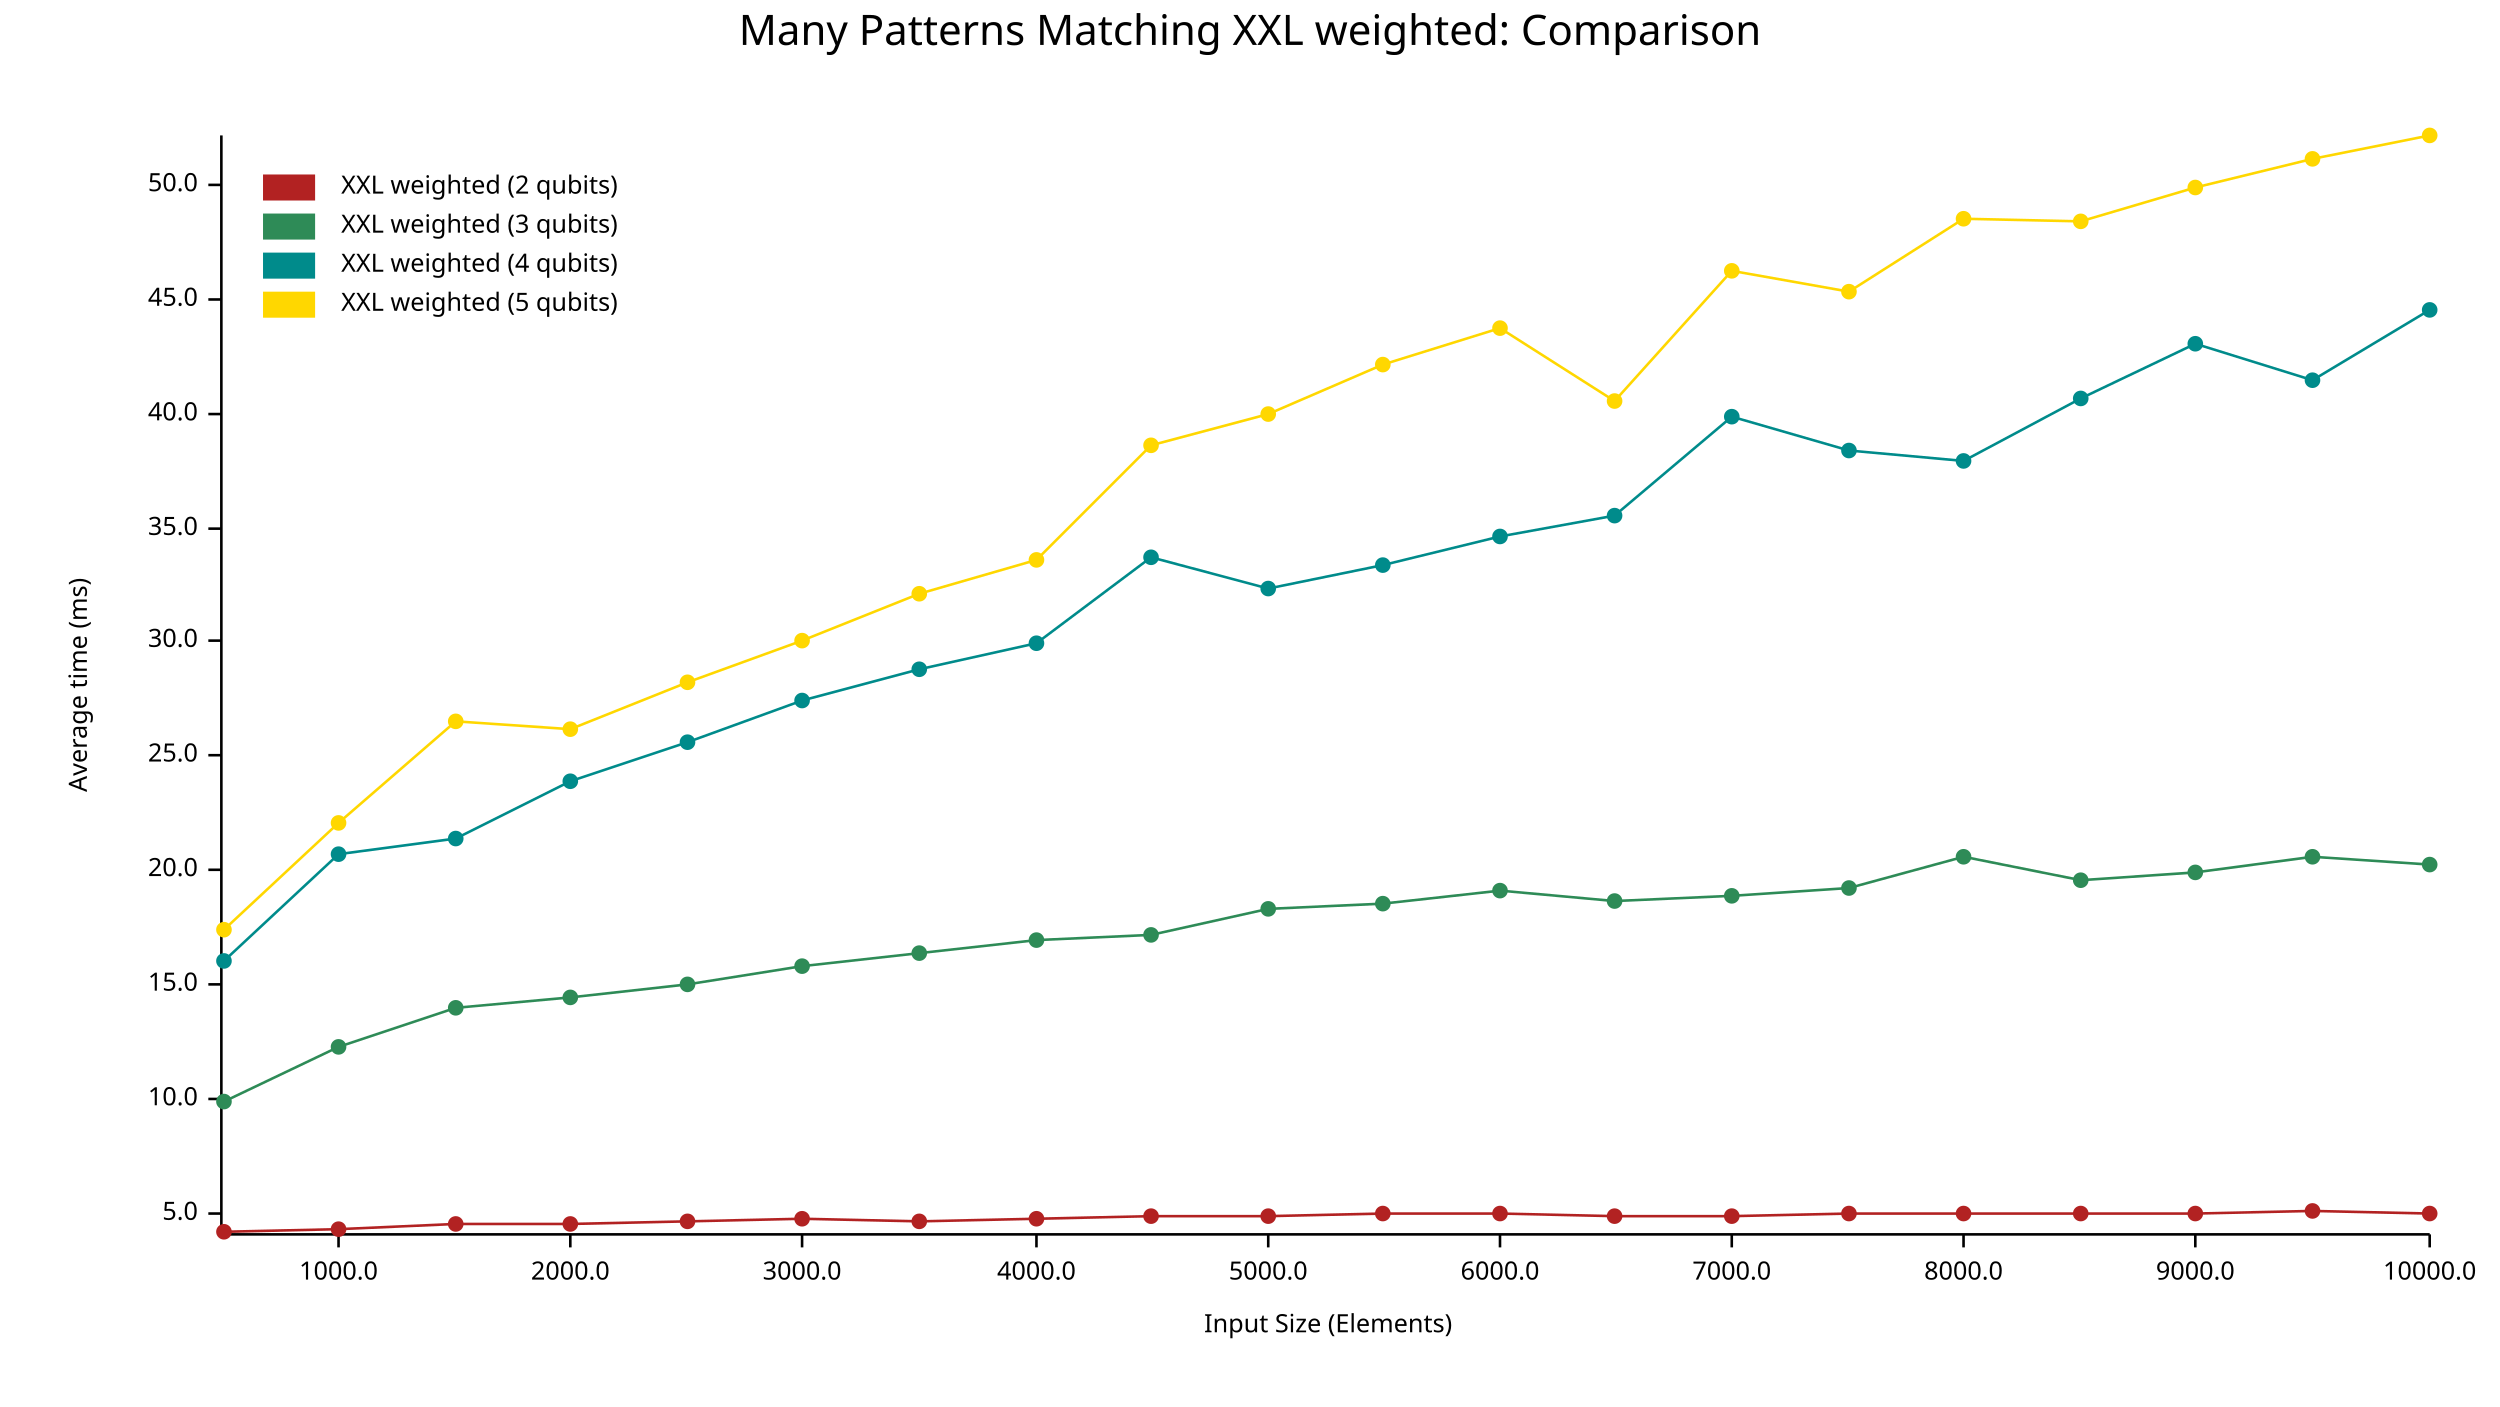
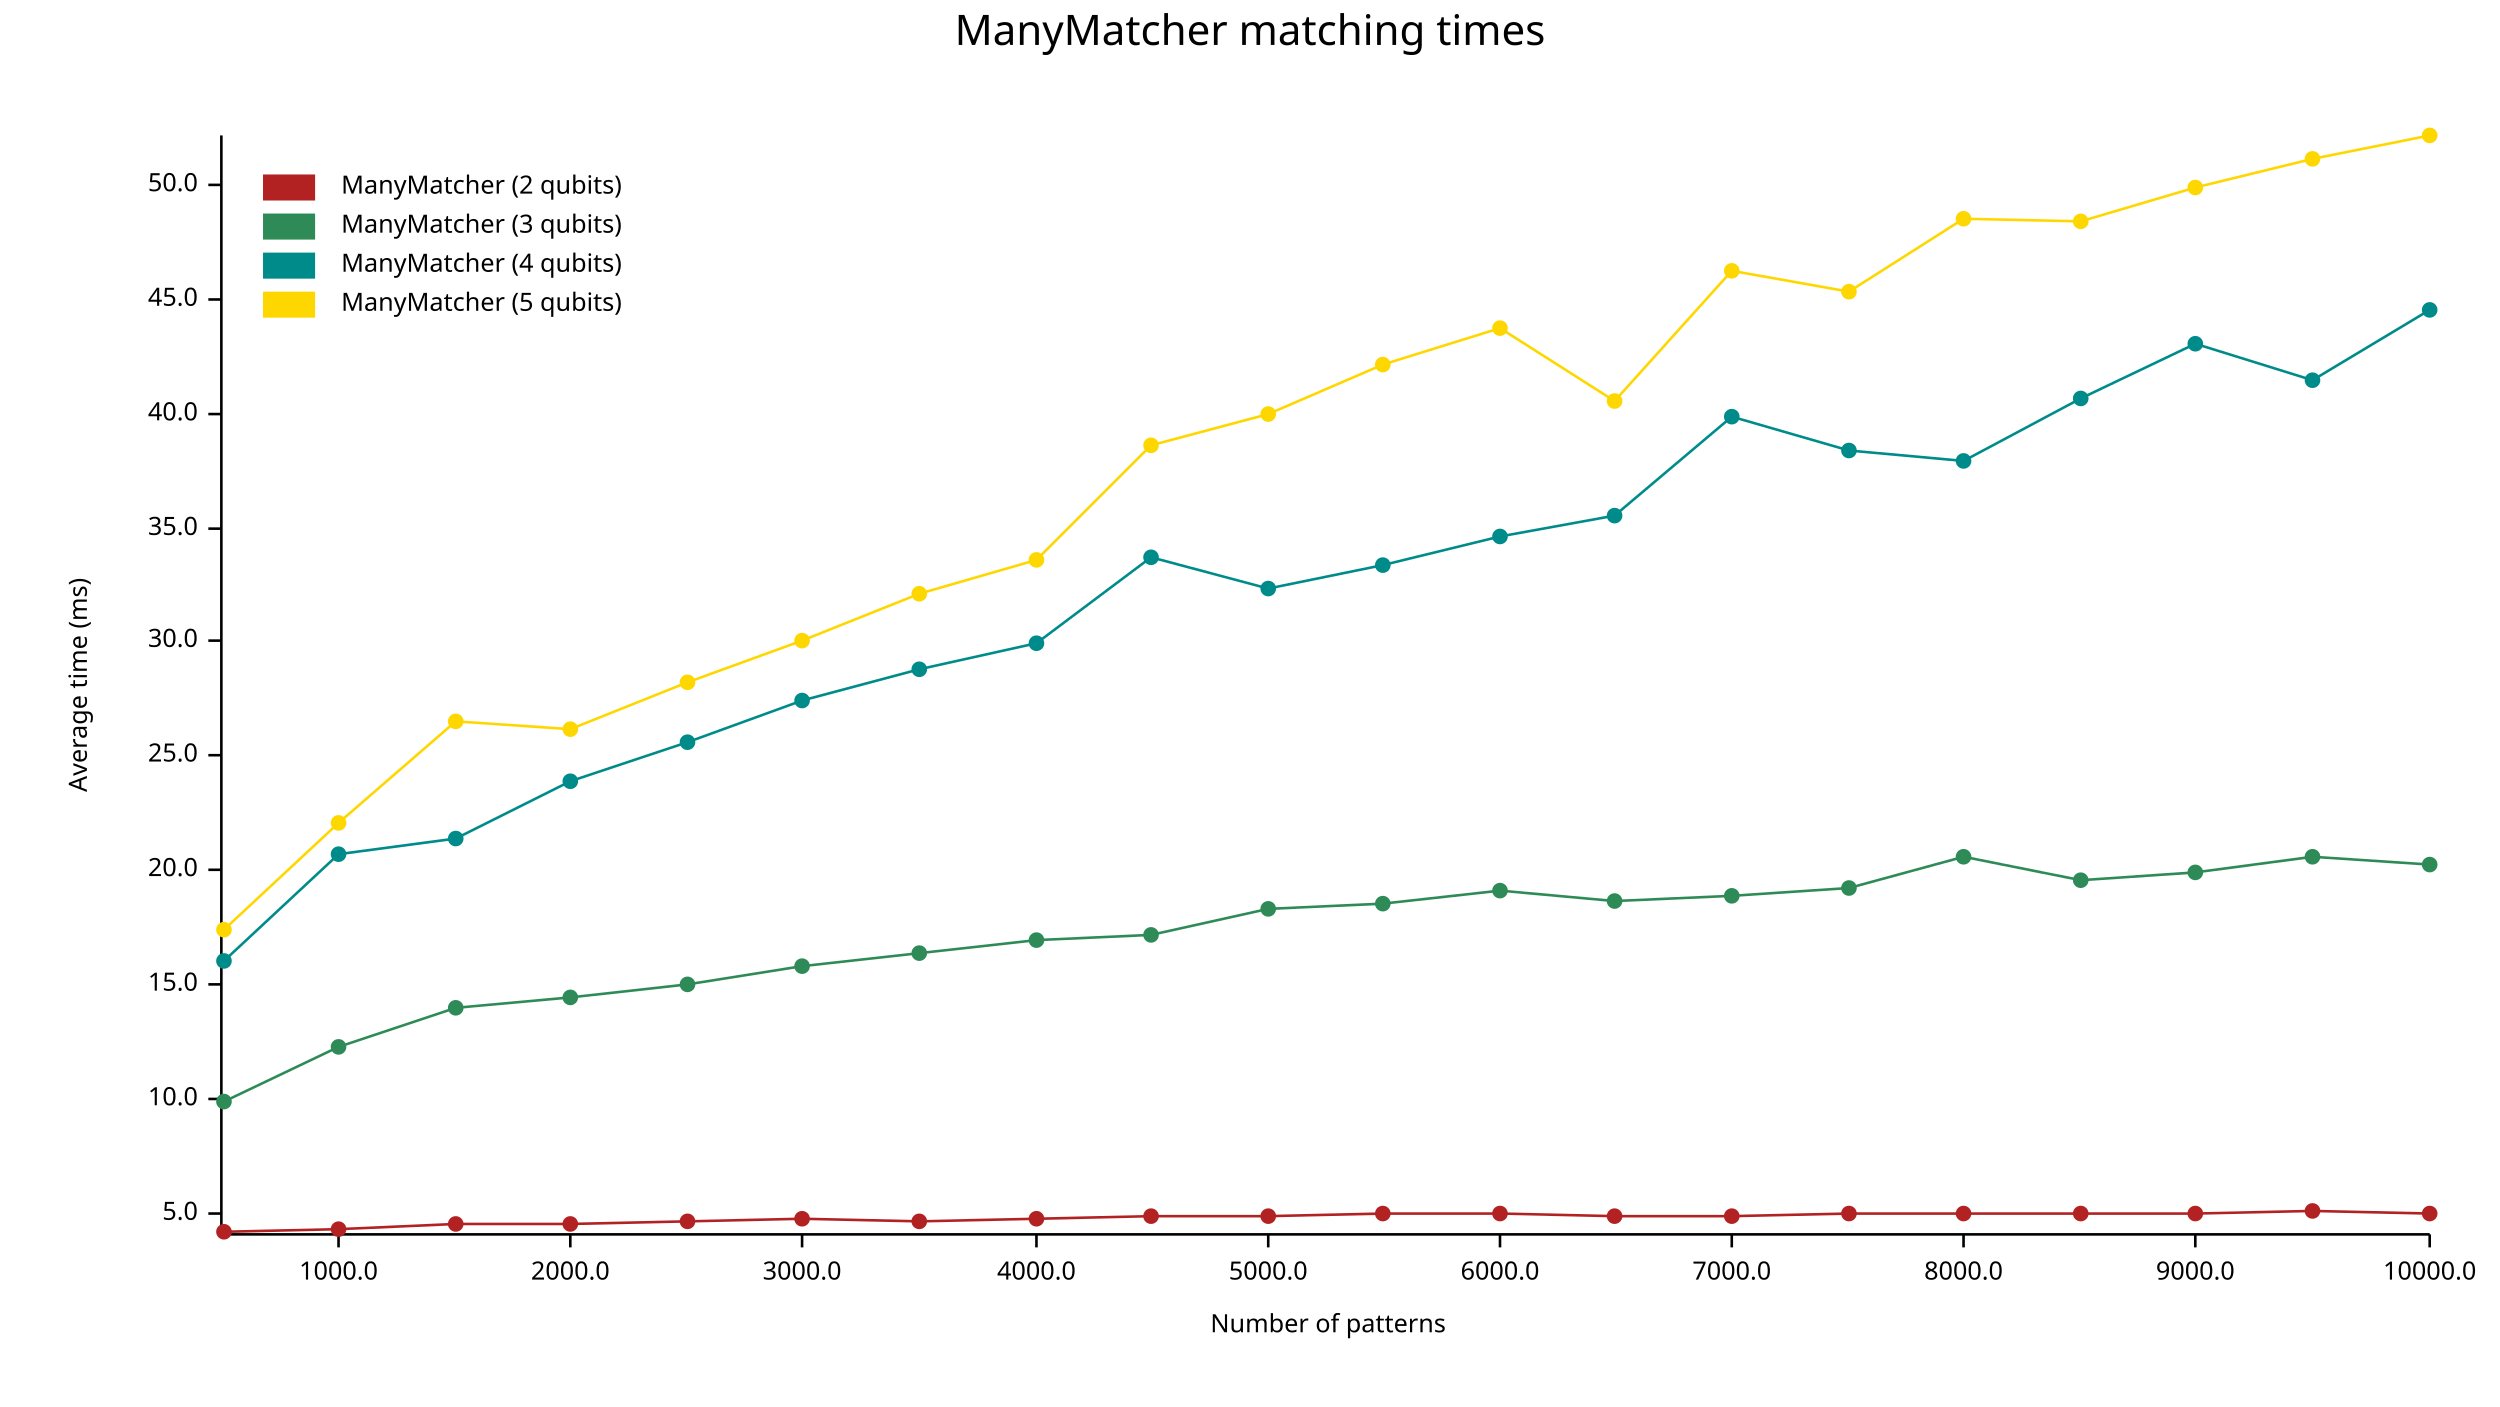
<svg xmlns="http://www.w3.org/2000/svg" width="960" height="540" viewBox="0 0 960 540">
  <text x="480" y="5" dy="0.76em" text-anchor="middle" font-family="sans-serif" font-size="16.129" opacity="1" fill="#000000">
- Many Patterns Matching XXL weighted: Comparison
+ ManyMatcher matching times 
</text>
  <text x="26" y="263" dy="0.76em" text-anchor="middle" font-family="sans-serif" font-size="9.677" opacity="1" fill="#000000" transform="rotate(270, 26, 263)">
Average time (ms)
</text>
  <text x="510" y="514" dy="-0.5ex" text-anchor="middle" font-family="sans-serif" font-size="9.677" opacity="1" fill="#000000">
- Input Size (Elements)
+ Number of patterns
</text>
  <polyline fill="none" opacity="1" stroke="#000000" stroke-width="1" points="85,52 85,473 " />
  <text x="76" y="466" dy="0.5ex" text-anchor="end" font-family="sans-serif" font-size="9.677" opacity="1" fill="#000000">
5.0
</text>
  <polyline fill="none" opacity="1" stroke="#000000" stroke-width="1" points="80,466 85,466 " />
  <text x="76" y="422" dy="0.5ex" text-anchor="end" font-family="sans-serif" font-size="9.677" opacity="1" fill="#000000">
10.0
</text>
  <polyline fill="none" opacity="1" stroke="#000000" stroke-width="1" points="80,422 85,422 " />
  <text x="76" y="378" dy="0.5ex" text-anchor="end" font-family="sans-serif" font-size="9.677" opacity="1" fill="#000000">
15.0
</text>
  <polyline fill="none" opacity="1" stroke="#000000" stroke-width="1" points="80,378 85,378 " />
  <text x="76" y="334" dy="0.5ex" text-anchor="end" font-family="sans-serif" font-size="9.677" opacity="1" fill="#000000">
20.0
</text>
  <polyline fill="none" opacity="1" stroke="#000000" stroke-width="1" points="80,334 85,334 " />
  <text x="76" y="290" dy="0.5ex" text-anchor="end" font-family="sans-serif" font-size="9.677" opacity="1" fill="#000000">
25.0
</text>
  <polyline fill="none" opacity="1" stroke="#000000" stroke-width="1" points="80,290 85,290 " />
  <text x="76" y="246" dy="0.5ex" text-anchor="end" font-family="sans-serif" font-size="9.677" opacity="1" fill="#000000">
30.0
</text>
  <polyline fill="none" opacity="1" stroke="#000000" stroke-width="1" points="80,246 85,246 " />
  <text x="76" y="203" dy="0.5ex" text-anchor="end" font-family="sans-serif" font-size="9.677" opacity="1" fill="#000000">
35.0
</text>
  <polyline fill="none" opacity="1" stroke="#000000" stroke-width="1" points="80,203 85,203 " />
  <text x="76" y="159" dy="0.5ex" text-anchor="end" font-family="sans-serif" font-size="9.677" opacity="1" fill="#000000">
40.0
</text>
  <polyline fill="none" opacity="1" stroke="#000000" stroke-width="1" points="80,159 85,159 " />
  <text x="76" y="115" dy="0.5ex" text-anchor="end" font-family="sans-serif" font-size="9.677" opacity="1" fill="#000000">
45.0
</text>
  <polyline fill="none" opacity="1" stroke="#000000" stroke-width="1" points="80,115 85,115 " />
  <text x="76" y="71" dy="0.5ex" text-anchor="end" font-family="sans-serif" font-size="9.677" opacity="1" fill="#000000">
50.0
</text>
  <polyline fill="none" opacity="1" stroke="#000000" stroke-width="1" points="80,71 85,71 " />
  <polyline fill="none" opacity="1" stroke="#000000" stroke-width="1" points="86,474 933,474 " />
  <text x="130" y="484" dy="0.76em" text-anchor="middle" font-family="sans-serif" font-size="9.677" opacity="1" fill="#000000">
1000.0
</text>
  <polyline fill="none" opacity="1" stroke="#000000" stroke-width="1" points="130,474 130,479 " />
  <text x="219" y="484" dy="0.76em" text-anchor="middle" font-family="sans-serif" font-size="9.677" opacity="1" fill="#000000">
2000.0
</text>
  <polyline fill="none" opacity="1" stroke="#000000" stroke-width="1" points="219,474 219,479 " />
  <text x="308" y="484" dy="0.76em" text-anchor="middle" font-family="sans-serif" font-size="9.677" opacity="1" fill="#000000">
3000.0
</text>
  <polyline fill="none" opacity="1" stroke="#000000" stroke-width="1" points="308,474 308,479 " />
  <text x="398" y="484" dy="0.76em" text-anchor="middle" font-family="sans-serif" font-size="9.677" opacity="1" fill="#000000">
4000.0
</text>
  <polyline fill="none" opacity="1" stroke="#000000" stroke-width="1" points="398,474 398,479 " />
  <text x="487" y="484" dy="0.76em" text-anchor="middle" font-family="sans-serif" font-size="9.677" opacity="1" fill="#000000">
5000.0
</text>
  <polyline fill="none" opacity="1" stroke="#000000" stroke-width="1" points="487,474 487,479 " />
  <text x="576" y="484" dy="0.76em" text-anchor="middle" font-family="sans-serif" font-size="9.677" opacity="1" fill="#000000">
6000.0
</text>
  <polyline fill="none" opacity="1" stroke="#000000" stroke-width="1" points="576,474 576,479 " />
  <text x="665" y="484" dy="0.76em" text-anchor="middle" font-family="sans-serif" font-size="9.677" opacity="1" fill="#000000">
7000.0
</text>
  <polyline fill="none" opacity="1" stroke="#000000" stroke-width="1" points="665,474 665,479 " />
  <text x="754" y="484" dy="0.76em" text-anchor="middle" font-family="sans-serif" font-size="9.677" opacity="1" fill="#000000">
8000.0
</text>
  <polyline fill="none" opacity="1" stroke="#000000" stroke-width="1" points="754,474 754,479 " />
  <text x="843" y="484" dy="0.76em" text-anchor="middle" font-family="sans-serif" font-size="9.677" opacity="1" fill="#000000">
9000.0
</text>
  <polyline fill="none" opacity="1" stroke="#000000" stroke-width="1" points="843,474 843,479 " />
  <text x="933" y="484" dy="0.76em" text-anchor="middle" font-family="sans-serif" font-size="9.677" opacity="1" fill="#000000">
10000.0
</text>
  <polyline fill="none" opacity="1" stroke="#000000" stroke-width="1" points="933,474 933,479 " />
  <circle cx="86" cy="473" r="3" opacity="1" fill="#B22222" stroke="none" stroke-width="1" />
  <circle cx="130" cy="472" r="3" opacity="1" fill="#B22222" stroke="none" stroke-width="1" />
  <circle cx="175" cy="470" r="3" opacity="1" fill="#B22222" stroke="none" stroke-width="1" />
  <circle cx="219" cy="470" r="3" opacity="1" fill="#B22222" stroke="none" stroke-width="1" />
  <circle cx="264" cy="469" r="3" opacity="1" fill="#B22222" stroke="none" stroke-width="1" />
  <circle cx="308" cy="468" r="3" opacity="1" fill="#B22222" stroke="none" stroke-width="1" />
  <circle cx="353" cy="469" r="3" opacity="1" fill="#B22222" stroke="none" stroke-width="1" />
  <circle cx="398" cy="468" r="3" opacity="1" fill="#B22222" stroke="none" stroke-width="1" />
  <circle cx="442" cy="467" r="3" opacity="1" fill="#B22222" stroke="none" stroke-width="1" />
  <circle cx="487" cy="467" r="3" opacity="1" fill="#B22222" stroke="none" stroke-width="1" />
  <circle cx="531" cy="466" r="3" opacity="1" fill="#B22222" stroke="none" stroke-width="1" />
  <circle cx="576" cy="466" r="3" opacity="1" fill="#B22222" stroke="none" stroke-width="1" />
  <circle cx="620" cy="467" r="3" opacity="1" fill="#B22222" stroke="none" stroke-width="1" />
  <circle cx="665" cy="467" r="3" opacity="1" fill="#B22222" stroke="none" stroke-width="1" />
  <circle cx="710" cy="466" r="3" opacity="1" fill="#B22222" stroke="none" stroke-width="1" />
  <circle cx="754" cy="466" r="3" opacity="1" fill="#B22222" stroke="none" stroke-width="1" />
  <circle cx="799" cy="466" r="3" opacity="1" fill="#B22222" stroke="none" stroke-width="1" />
  <circle cx="843" cy="466" r="3" opacity="1" fill="#B22222" stroke="none" stroke-width="1" />
  <circle cx="888" cy="465" r="3" opacity="1" fill="#B22222" stroke="none" stroke-width="1" />
  <circle cx="933" cy="466" r="3" opacity="1" fill="#B22222" stroke="none" stroke-width="1" />
  <polyline fill="none" opacity="1" stroke="#B22222" stroke-width="1" points="86,473 130,472 175,470 219,470 264,469 308,468 353,469 398,468 442,467 487,467 531,466 576,466 620,467 665,467 710,466 754,466 799,466 843,466 888,465 933,466 " />
  <circle cx="86" cy="423" r="3" opacity="1" fill="#2E8B57" stroke="none" stroke-width="1" />
  <circle cx="130" cy="402" r="3" opacity="1" fill="#2E8B57" stroke="none" stroke-width="1" />
  <circle cx="175" cy="387" r="3" opacity="1" fill="#2E8B57" stroke="none" stroke-width="1" />
  <circle cx="219" cy="383" r="3" opacity="1" fill="#2E8B57" stroke="none" stroke-width="1" />
  <circle cx="264" cy="378" r="3" opacity="1" fill="#2E8B57" stroke="none" stroke-width="1" />
  <circle cx="308" cy="371" r="3" opacity="1" fill="#2E8B57" stroke="none" stroke-width="1" />
  <circle cx="353" cy="366" r="3" opacity="1" fill="#2E8B57" stroke="none" stroke-width="1" />
  <circle cx="398" cy="361" r="3" opacity="1" fill="#2E8B57" stroke="none" stroke-width="1" />
  <circle cx="442" cy="359" r="3" opacity="1" fill="#2E8B57" stroke="none" stroke-width="1" />
  <circle cx="487" cy="349" r="3" opacity="1" fill="#2E8B57" stroke="none" stroke-width="1" />
  <circle cx="531" cy="347" r="3" opacity="1" fill="#2E8B57" stroke="none" stroke-width="1" />
  <circle cx="576" cy="342" r="3" opacity="1" fill="#2E8B57" stroke="none" stroke-width="1" />
  <circle cx="620" cy="346" r="3" opacity="1" fill="#2E8B57" stroke="none" stroke-width="1" />
  <circle cx="665" cy="344" r="3" opacity="1" fill="#2E8B57" stroke="none" stroke-width="1" />
  <circle cx="710" cy="341" r="3" opacity="1" fill="#2E8B57" stroke="none" stroke-width="1" />
  <circle cx="754" cy="329" r="3" opacity="1" fill="#2E8B57" stroke="none" stroke-width="1" />
  <circle cx="799" cy="338" r="3" opacity="1" fill="#2E8B57" stroke="none" stroke-width="1" />
  <circle cx="843" cy="335" r="3" opacity="1" fill="#2E8B57" stroke="none" stroke-width="1" />
  <circle cx="888" cy="329" r="3" opacity="1" fill="#2E8B57" stroke="none" stroke-width="1" />
  <circle cx="933" cy="332" r="3" opacity="1" fill="#2E8B57" stroke="none" stroke-width="1" />
  <polyline fill="none" opacity="1" stroke="#2E8B57" stroke-width="1" points="86,423 130,402 175,387 219,383 264,378 308,371 353,366 398,361 442,359 487,349 531,347 576,342 620,346 665,344 710,341 754,329 799,338 843,335 888,329 933,332 " />
  <circle cx="86" cy="369" r="3" opacity="1" fill="#008B8B" stroke="none" stroke-width="1" />
  <circle cx="130" cy="328" r="3" opacity="1" fill="#008B8B" stroke="none" stroke-width="1" />
  <circle cx="175" cy="322" r="3" opacity="1" fill="#008B8B" stroke="none" stroke-width="1" />
  <circle cx="219" cy="300" r="3" opacity="1" fill="#008B8B" stroke="none" stroke-width="1" />
  <circle cx="264" cy="285" r="3" opacity="1" fill="#008B8B" stroke="none" stroke-width="1" />
  <circle cx="308" cy="269" r="3" opacity="1" fill="#008B8B" stroke="none" stroke-width="1" />
  <circle cx="353" cy="257" r="3" opacity="1" fill="#008B8B" stroke="none" stroke-width="1" />
  <circle cx="398" cy="247" r="3" opacity="1" fill="#008B8B" stroke="none" stroke-width="1" />
  <circle cx="442" cy="214" r="3" opacity="1" fill="#008B8B" stroke="none" stroke-width="1" />
  <circle cx="487" cy="226" r="3" opacity="1" fill="#008B8B" stroke="none" stroke-width="1" />
  <circle cx="531" cy="217" r="3" opacity="1" fill="#008B8B" stroke="none" stroke-width="1" />
  <circle cx="576" cy="206" r="3" opacity="1" fill="#008B8B" stroke="none" stroke-width="1" />
  <circle cx="620" cy="198" r="3" opacity="1" fill="#008B8B" stroke="none" stroke-width="1" />
  <circle cx="665" cy="160" r="3" opacity="1" fill="#008B8B" stroke="none" stroke-width="1" />
  <circle cx="710" cy="173" r="3" opacity="1" fill="#008B8B" stroke="none" stroke-width="1" />
  <circle cx="754" cy="177" r="3" opacity="1" fill="#008B8B" stroke="none" stroke-width="1" />
  <circle cx="799" cy="153" r="3" opacity="1" fill="#008B8B" stroke="none" stroke-width="1" />
  <circle cx="843" cy="132" r="3" opacity="1" fill="#008B8B" stroke="none" stroke-width="1" />
  <circle cx="888" cy="146" r="3" opacity="1" fill="#008B8B" stroke="none" stroke-width="1" />
  <circle cx="933" cy="119" r="3" opacity="1" fill="#008B8B" stroke="none" stroke-width="1" />
  <polyline fill="none" opacity="1" stroke="#008B8B" stroke-width="1" points="86,369 130,328 175,322 219,300 264,285 308,269 353,257 398,247 442,214 487,226 531,217 576,206 620,198 665,160 710,173 754,177 799,153 843,132 888,146 933,119 " />
  <circle cx="86" cy="357" r="3" opacity="1" fill="#FFD700" stroke="none" stroke-width="1" />
  <circle cx="130" cy="316" r="3" opacity="1" fill="#FFD700" stroke="none" stroke-width="1" />
  <circle cx="175" cy="277" r="3" opacity="1" fill="#FFD700" stroke="none" stroke-width="1" />
  <circle cx="219" cy="280" r="3" opacity="1" fill="#FFD700" stroke="none" stroke-width="1" />
  <circle cx="264" cy="262" r="3" opacity="1" fill="#FFD700" stroke="none" stroke-width="1" />
  <circle cx="308" cy="246" r="3" opacity="1" fill="#FFD700" stroke="none" stroke-width="1" />
  <circle cx="353" cy="228" r="3" opacity="1" fill="#FFD700" stroke="none" stroke-width="1" />
  <circle cx="398" cy="215" r="3" opacity="1" fill="#FFD700" stroke="none" stroke-width="1" />
  <circle cx="442" cy="171" r="3" opacity="1" fill="#FFD700" stroke="none" stroke-width="1" />
  <circle cx="487" cy="159" r="3" opacity="1" fill="#FFD700" stroke="none" stroke-width="1" />
  <circle cx="531" cy="140" r="3" opacity="1" fill="#FFD700" stroke="none" stroke-width="1" />
  <circle cx="576" cy="126" r="3" opacity="1" fill="#FFD700" stroke="none" stroke-width="1" />
  <circle cx="620" cy="154" r="3" opacity="1" fill="#FFD700" stroke="none" stroke-width="1" />
  <circle cx="665" cy="104" r="3" opacity="1" fill="#FFD700" stroke="none" stroke-width="1" />
  <circle cx="710" cy="112" r="3" opacity="1" fill="#FFD700" stroke="none" stroke-width="1" />
  <circle cx="754" cy="84" r="3" opacity="1" fill="#FFD700" stroke="none" stroke-width="1" />
  <circle cx="799" cy="85" r="3" opacity="1" fill="#FFD700" stroke="none" stroke-width="1" />
  <circle cx="843" cy="72" r="3" opacity="1" fill="#FFD700" stroke="none" stroke-width="1" />
  <circle cx="888" cy="61" r="3" opacity="1" fill="#FFD700" stroke="none" stroke-width="1" />
  <circle cx="933" cy="52" r="3" opacity="1" fill="#FFD700" stroke="none" stroke-width="1" />
  <polyline fill="none" opacity="1" stroke="#FFD700" stroke-width="1" points="86,357 130,316 175,277 219,280 264,262 308,246 353,228 398,215 442,171 487,159 531,140 576,126 620,154 665,104 710,112 754,84 799,85 843,72 888,61 933,52 " />
  <text x="131" y="67" dy="0.76em" text-anchor="start" font-family="sans-serif" font-size="9.677" opacity="1" fill="#000000">
- XXL weighted (2 qubits)
+ ManyMatcher (2 qubits)
</text>
  <text x="131" y="82" dy="0.76em" text-anchor="start" font-family="sans-serif" font-size="9.677" opacity="1" fill="#000000">
- XXL weighted (3 qubits)
+ ManyMatcher (3 qubits)
</text>
  <text x="131" y="97" dy="0.76em" text-anchor="start" font-family="sans-serif" font-size="9.677" opacity="1" fill="#000000">
- XXL weighted (4 qubits)
+ ManyMatcher (4 qubits)
</text>
  <text x="131" y="112" dy="0.76em" text-anchor="start" font-family="sans-serif" font-size="9.677" opacity="1" fill="#000000">
- XXL weighted (5 qubits)
+ ManyMatcher (5 qubits)
</text>
  <rect x="101" y="67" width="20" height="10" opacity="1" fill="#B22222" stroke="none" />
  <rect x="101" y="82" width="20" height="10" opacity="1" fill="#2E8B57" stroke="none" />
  <rect x="101" y="97" width="20" height="10" opacity="1" fill="#008B8B" stroke="none" />
  <rect x="101" y="112" width="20" height="10" opacity="1" fill="#FFD700" stroke="none" />
</svg>
